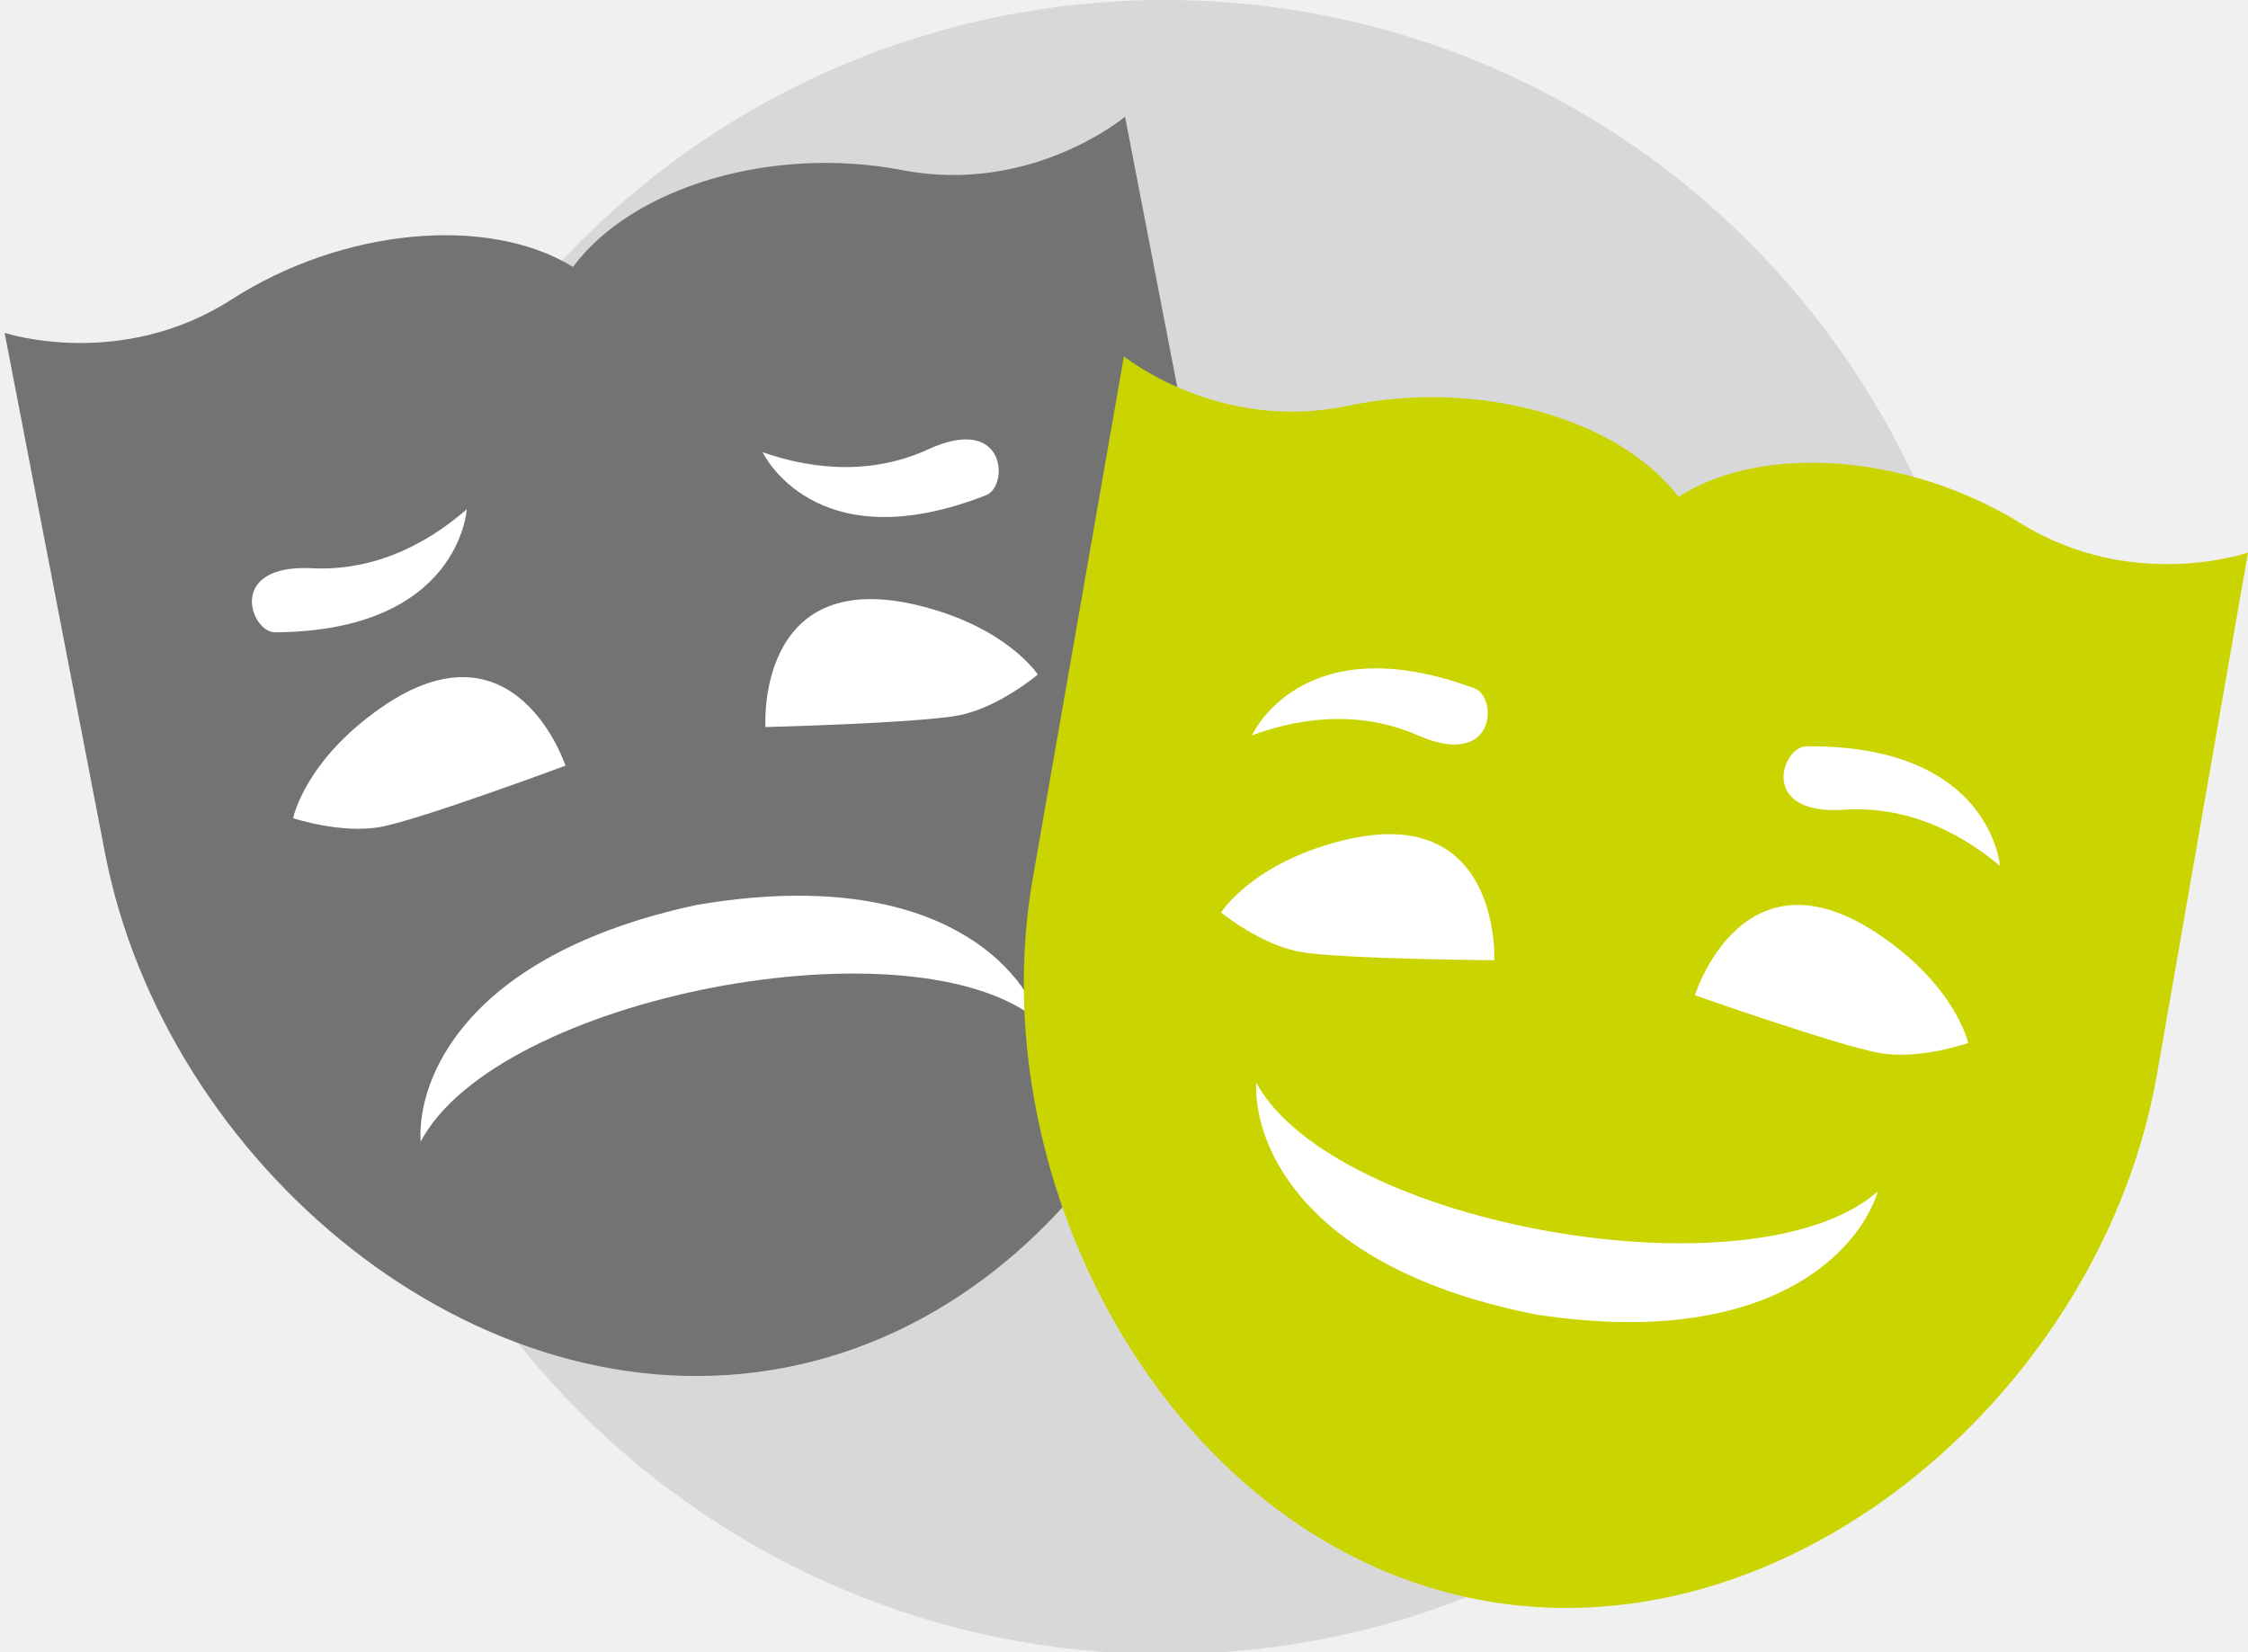
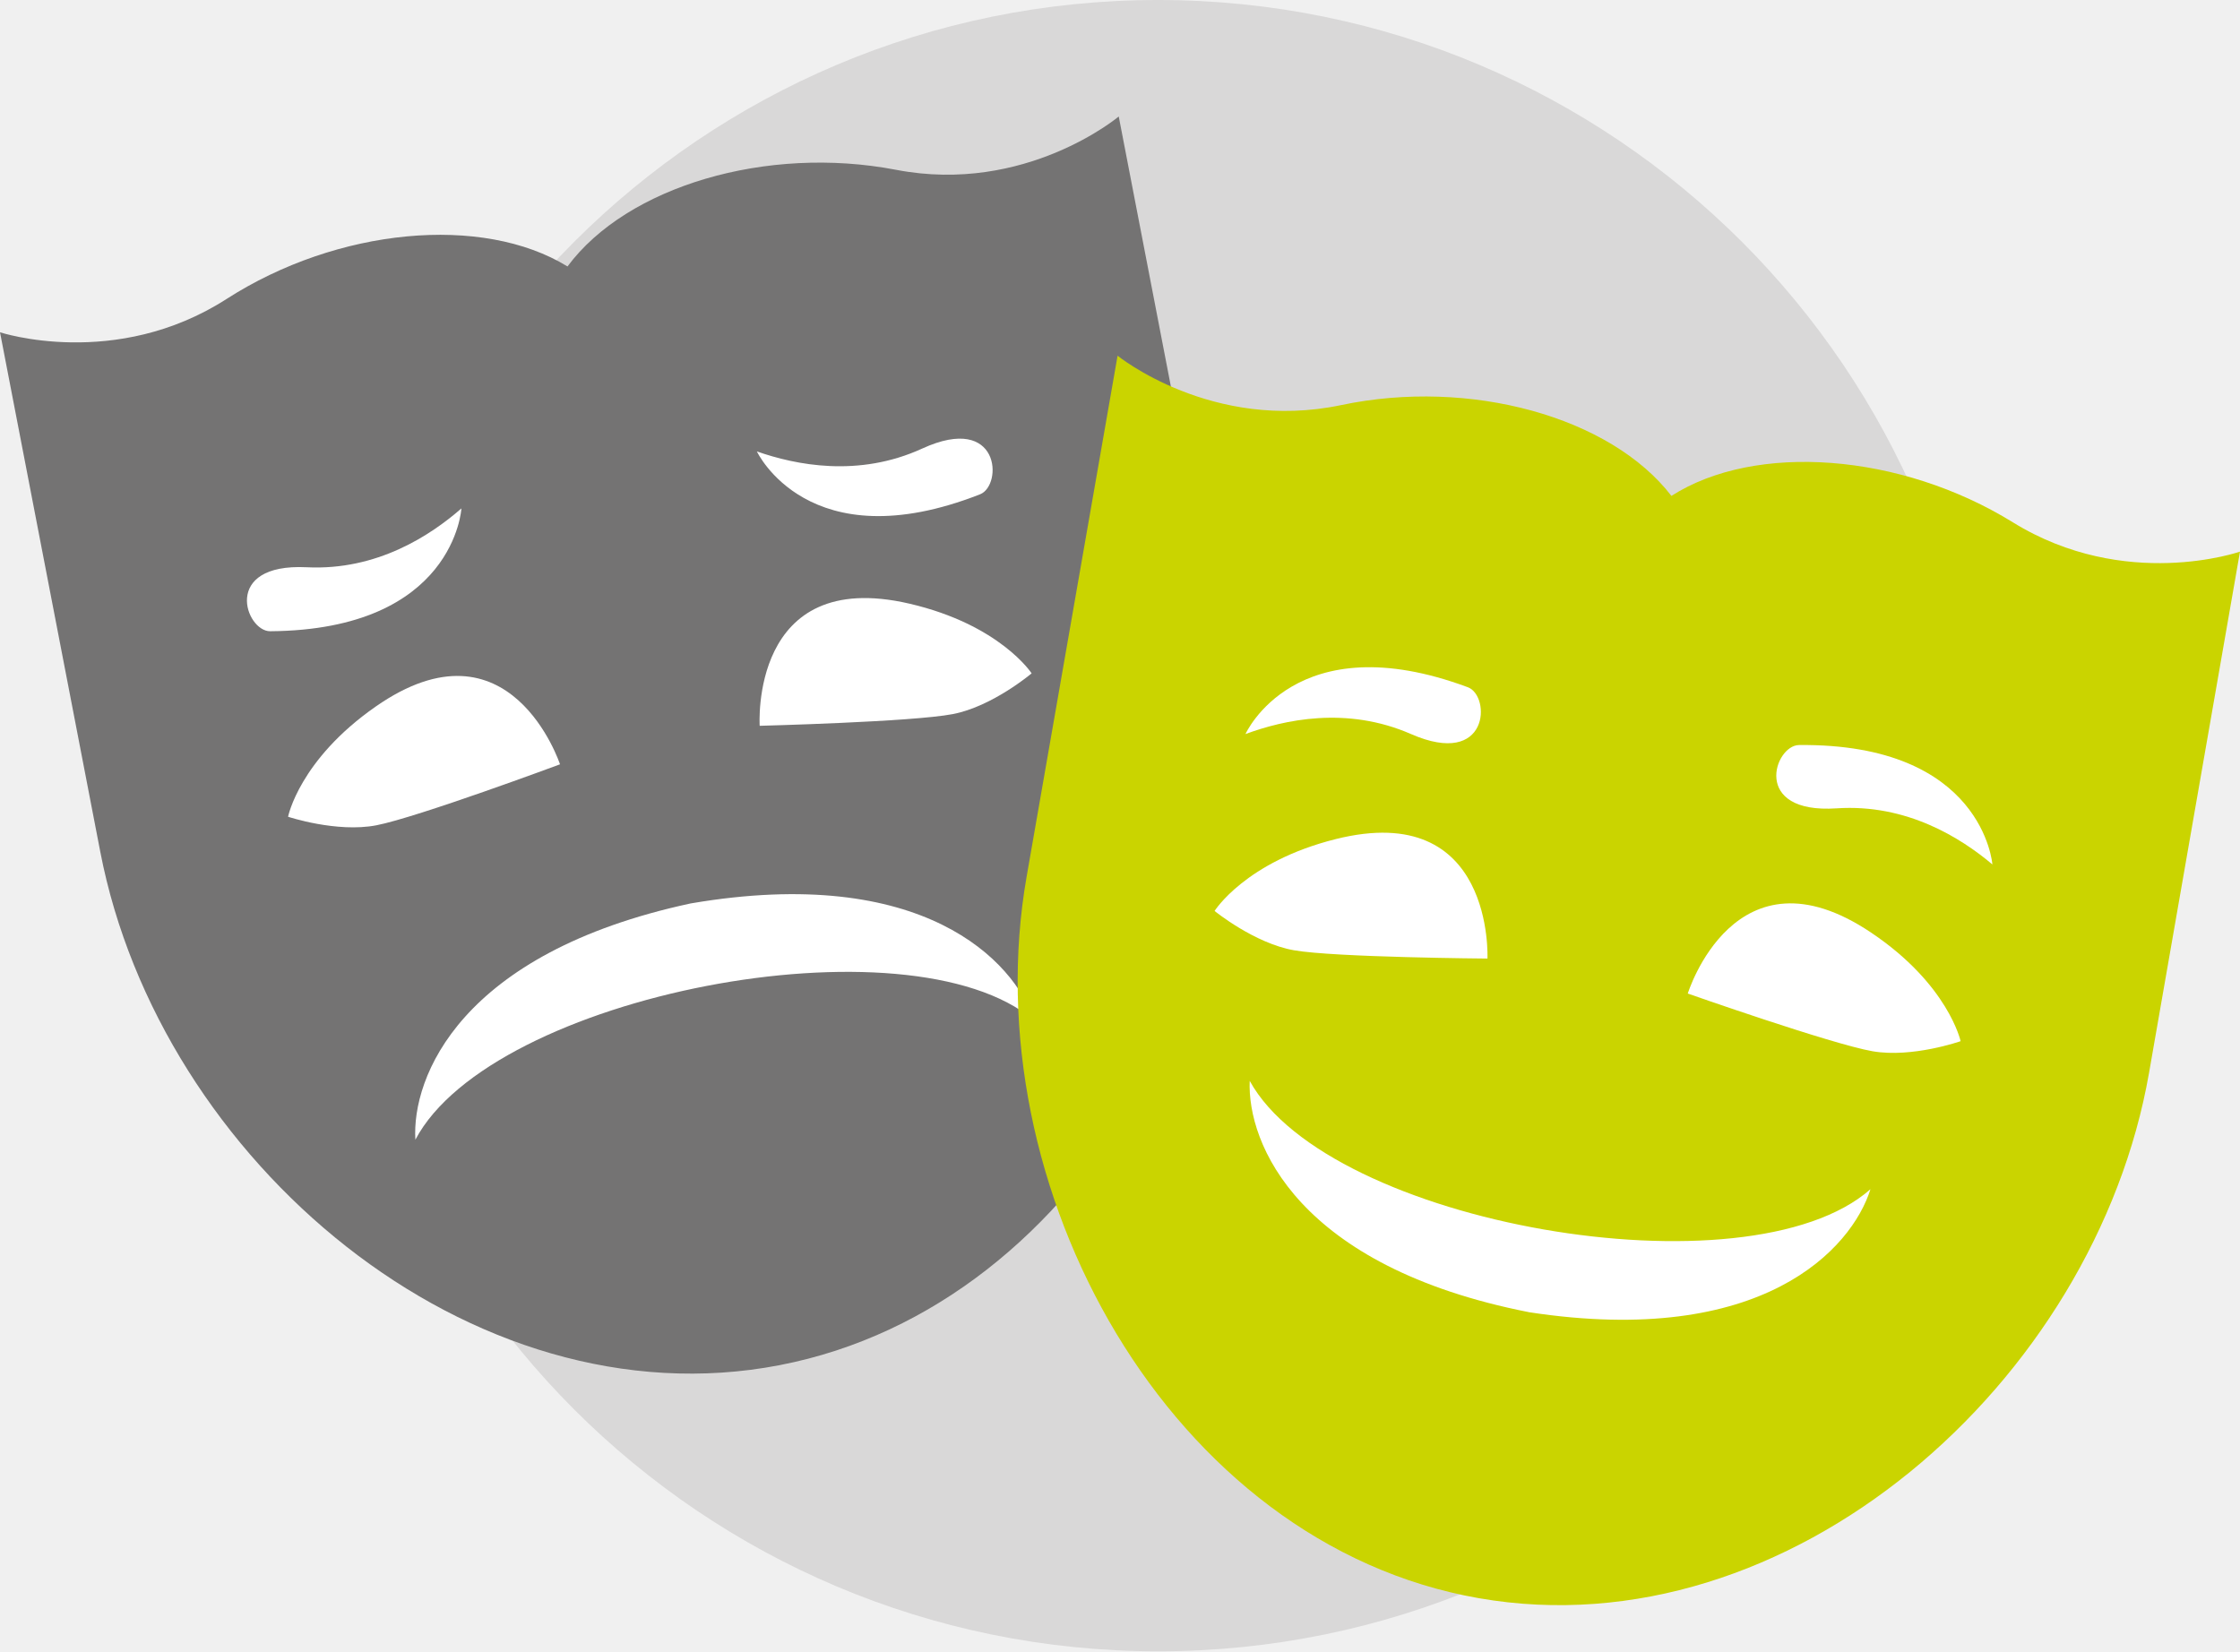
- <svg xmlns="http://www.w3.org/2000/svg" version="1.1" id="Laag_1" x="0px" y="0px" width="426.764px" height="313.463px" viewBox="207.126 82.034 426.764 313.463" enable-background="new 207.126 82.034 426.764 313.463" xml:space="preserve">
+ <svg xmlns="http://www.w3.org/2000/svg" version="1.1" id="Laag_1" x="0px" y="0px" width="425.885px" height="314.001px" viewBox="208.004 82.034 425.885 314.001" enable-background="new 208.004 82.034 425.885 314.001" xml:space="preserve">
  <g>
    <g>
-       <path fill="#CAD400" d="M144.202,438.013c0,0,0.719,2.019,0.719,4.736c0,2.797-0.719,4.877-0.719,4.877h-12.479v41.387    c0,0-2.295,0.65-5.74,0.65c-3.799,0-5.664-0.65-5.664-0.65v-41.387h-12.84c0,0-0.721-1.861-0.721-4.729    c0-2.868,0.721-4.886,0.721-4.886L144.202,438.013L144.202,438.013z" />
-       <path fill="#CAD400" d="M182.228,438.664c0,0,2.223-0.65,5.734-0.65c3.52,0,5.74,0.65,5.74,0.65v50.35c0,0-2.153,0.65-5.667,0.65    c-3.875,0-5.81-0.65-5.81-0.65v-21.155h-16.142v21.155c0,0-2.295,0.65-5.738,0.65c-3.801,0-5.736-0.65-5.736-0.65v-50.35    c0,0,2.153-0.65,5.667-0.65c3.587,0,5.81,0.65,5.81,0.65v19.865h16.142V438.664L182.228,438.664z" />
-       <path fill="#CAD400" d="M238.539,438.013c0.361,1.082,0.724,2.584,0.724,4.168c0,1.72-0.291,3.365-0.724,4.593h-19.938v12.479    h16.354c0.357,1.219,0.716,2.512,0.716,4.229c0,1.795-0.283,3.157-0.716,4.448h-16.354v12.982h20.66    c0.428,1.146,0.716,2.725,0.716,4.301c0,1.582-0.216,3.158-0.716,4.451h-32.136v-51.65L238.539,438.013L238.539,438.013z" />
-       <path fill="#CAD400" d="M269.967,438.013c4.732,0,7.243,0.65,7.243,0.65l16.354,50.35c0,0-2.007,0.65-6.024,0.65    c-3.729,0-5.521-0.65-5.521-0.65l-3.372-10.473h-18.004l-3.372,10.473c0,0-2.081,0.65-5.595,0.65c-3.372,0-5.312-0.65-5.312-0.65    l16.355-50.35C262.723,438.664,265.448,438.013,269.967,438.013z M269.467,448.779c0,0-0.504,3.869-1.938,8.391l-4.232,12.98    h12.694l-4.16-12.98c-1.504-4.59-2.08-8.391-2.08-8.391H269.467z" />
-       <path fill="#CAD400" d="M331.806,438.013c0,0,0.716,2.019,0.716,4.736c0,2.797-0.716,4.877-0.716,4.877h-12.48v41.387    c0,0-2.298,0.65-5.737,0.65c-3.805,0-5.667-0.65-5.667-0.65v-41.387h-12.839c0,0-0.719-1.861-0.719-4.729    c0-2.868,0.719-4.886,0.719-4.886L331.806,438.013L331.806,438.013z" />
-       <path fill="#CAD400" d="M373.699,438.013c0.361,1.082,0.721,2.584,0.721,4.168c0,1.72-0.287,3.365-0.721,4.593h-19.938v12.479    h16.353c0.356,1.219,0.719,2.512,0.719,4.229c0,1.795-0.287,3.157-0.719,4.448h-16.353v12.982h20.657    c0.431,1.146,0.716,2.725,0.716,4.301c0,1.582-0.212,3.158-0.716,4.451h-32.136v-51.65L373.699,438.013L373.699,438.013z" />
-       <path fill="#CAD400" d="M405.629,438.013c10.974,0,16.929,6.39,16.929,15.859c0,6.738-3.229,12.049-8.97,14.342l11.689,20.799    c0,0-2.363,0.65-6.522,0.65c-4.019,0-6.313-0.65-6.313-0.65l-10.615-19.36h-4.446v19.36c0,0-2.152,0.65-5.664,0.65    c-3.875,0-5.812-0.65-5.812-0.65v-51H405.629L405.629,438.013z M397.379,460.755h6.599c4.378,0,6.6-2.512,6.6-6.883    c0-4.451-2.222-6.963-6.6-6.963h-6.599V460.755z" />
-       <path fill="#747373" d="M464.956,438.445c0.572-0.213,1.509-0.433,2.727-0.433c1.22,0,2.296,0.22,2.869,0.433l-16.643,23.813    l18.723,26.974c0,0-1.004,0.432-3.084,0.432c-1.938,0-3.157-0.432-3.157-0.432l-16.854-24.173h-7.389v24.173    c0,0-0.789,0.432-2.653,0.432c-1.724,0-2.653-0.432-2.653-0.432v-50.787c0,0,0.932-0.433,2.727-0.433    c1.719,0,2.582,0.433,2.582,0.433v22.166h7.314L464.956,438.445z" />
-       <path fill="#747373" d="M484.401,438.445c0,0,0.935-0.433,2.651-0.433c1.795,0,2.657,0.433,2.657,0.433V485h22.446    c0.146,0.502,0.359,1.365,0.359,2.293c0,1.006-0.216,1.795-0.359,2.371H484.4L484.401,438.445L484.401,438.445z" />
-       <path fill="#747373" d="M541.073,438.013c1.865,0,2.941,0.435,2.941,0.435l19.004,50.787c0,0-0.931,0.432-2.938,0.432    c-1.723,0-2.584-0.432-2.584-0.432l-5.163-13.697H529.45l-5.234,13.697c0,0-0.858,0.432-2.582,0.432    c-1.723,0-2.51-0.432-2.51-0.432l19.009-50.787C538.135,438.445,539.279,438.013,541.073,438.013z M540.786,444.189    c0,0-0.432,2.151-1.436,4.946l-8.319,21.945h19.725l-8.318-21.945c-1.005-2.869-1.436-4.946-1.436-4.946H540.786z" />
-       <path fill="#747373" d="M589.213,437.3c8.245,0,13.556,1.939,13.556,1.939c0,1.504-0.503,3.08-1.436,4.158    c0,0-5.164-1.509-11.405-1.509c-8.392,0-12.406,3.519-12.406,9.398c0,6.524,6.098,7.963,13.198,10.043    c6.956,2.145,13.983,4.875,13.983,14.561c0,9.183-6.236,14.488-17.501,14.488c-9.107,0-14.992-2.869-14.992-2.869    c0-1.438,0.504-3.088,1.364-4.231c0,0,6.526,2.223,13.271,2.223c8.104,0,12.409-3.297,12.409-9.539    c0-6.238-4.948-8.104-10.614-9.756c-7.604-2.363-16.43-4.232-16.43-14.633C572.211,442.97,578.022,437.3,589.213,437.3z" />
-       <path fill="#747373" d="M629.175,438.664c0,0,1.935-0.65,5.735-0.65c3.586,0,5.736,0.65,5.736,0.65v36.367    c0,10.182-6.383,15.35-15.922,15.35c-7.104,0-11.907-2.438-11.907-2.438c-0.072-2.939,0.935-6.166,2.94-8.246    c0,0,3.013,1.146,6.313,1.146c4.23,0,7.104-1.725,7.104-6.891L629.175,438.664L629.175,438.664z" />
-       <path fill="#747373" d="M673.578,438.013c10.975,0,16.93,6.39,16.93,15.859c0,6.738-3.23,12.049-8.968,14.342l11.691,20.799    c0,0-2.368,0.65-6.528,0.65c-4.018,0-6.313-0.65-6.313-0.65l-10.615-19.36h-4.448v19.36c0,0-2.146,0.65-5.665,0.65    c-3.874,0-5.811-0.65-5.811-0.65v-51H673.578L673.578,438.013z M665.326,460.755h6.604c4.375,0,6.597-2.512,6.597-6.883    c0-4.451-2.222-6.963-6.597-6.963h-6.604V460.755z" />
-       <path fill="#747373" d="M702.849,438.664c0,0,2.154-0.65,5.668-0.65c3.588,0,5.81,0.65,5.81,0.65v41.674h20.085    c0.503,1.438,0.721,3.086,0.721,4.662s-0.29,3.154-0.721,4.664h-31.563V438.664L702.849,438.664z" />
+       <path fill="#CAD400" d="M144.202,438.013c0,0,0.719,2.02,0.719,4.736c0,2.797-0.719,4.877-0.719,4.877h-12.479v41.387    c0,0-2.295,0.65-5.74,0.65c-3.799,0-5.664-0.65-5.664-0.65v-41.387h-12.84c0,0-0.721-1.861-0.721-4.729    c0-2.868,0.721-4.887,0.721-4.887L144.202,438.013L144.202,438.013z" />
+       <path fill="#CAD400" d="M182.228,438.664c0,0,2.224-0.65,5.734-0.65c3.52,0,5.74,0.65,5.74,0.65v50.35c0,0-2.153,0.65-5.667,0.65    c-3.875,0-5.811-0.65-5.811-0.65v-21.154h-16.142v21.154c0,0-2.295,0.65-5.738,0.65c-3.801,0-5.736-0.65-5.736-0.65v-50.35    c0,0,2.153-0.65,5.667-0.65c3.587,0,5.811,0.65,5.811,0.65v19.865h16.142V438.664L182.228,438.664z" />
+       <path fill="#CAD400" d="M238.539,438.013c0.36,1.082,0.724,2.584,0.724,4.168c0,1.721-0.291,3.365-0.724,4.594h-19.938v12.479    h16.354c0.356,1.219,0.716,2.512,0.716,4.229c0,1.795-0.283,3.156-0.716,4.447h-16.354v12.982h20.66    c0.428,1.146,0.716,2.725,0.716,4.301c0,1.582-0.216,3.158-0.716,4.451h-32.136v-51.65L238.539,438.013L238.539,438.013z" />
+       <path fill="#CAD400" d="M269.967,438.013c4.732,0,7.243,0.65,7.243,0.65l16.354,50.35c0,0-2.007,0.65-6.023,0.65    c-3.729,0-5.521-0.65-5.521-0.65l-3.372-10.473h-18.004l-3.372,10.473c0,0-2.081,0.65-5.595,0.65c-3.372,0-5.312-0.65-5.312-0.65    l16.354-50.35C262.723,438.664,265.448,438.013,269.967,438.013z M269.467,448.779c0,0-0.504,3.869-1.938,8.391l-4.231,12.98    h12.694l-4.16-12.98c-1.504-4.59-2.08-8.391-2.08-8.391H269.467z" />
+       <path fill="#CAD400" d="M331.806,438.013c0,0,0.716,2.02,0.716,4.736c0,2.797-0.716,4.877-0.716,4.877h-12.48v41.387    c0,0-2.298,0.65-5.736,0.65c-3.806,0-5.667-0.65-5.667-0.65v-41.387h-12.839c0,0-0.72-1.861-0.72-4.729    c0-2.868,0.72-4.887,0.72-4.887L331.806,438.013L331.806,438.013z" />
+       <path fill="#CAD400" d="M373.698,438.013c0.361,1.082,0.722,2.584,0.722,4.168c0,1.721-0.287,3.365-0.722,4.594h-19.938v12.479    h16.353c0.356,1.219,0.719,2.512,0.719,4.229c0,1.795-0.286,3.156-0.719,4.447h-16.353v12.982h20.657    c0.431,1.146,0.716,2.725,0.716,4.301c0,1.582-0.212,3.158-0.716,4.451h-32.137v-51.65L373.698,438.013L373.698,438.013z" />
+       <path fill="#CAD400" d="M405.629,438.013c10.974,0,16.929,6.391,16.929,15.859c0,6.738-3.229,12.049-8.97,14.342l11.688,20.799    c0,0-2.363,0.65-6.521,0.65c-4.02,0-6.313-0.65-6.313-0.65l-10.615-19.359h-4.445v19.359c0,0-2.152,0.65-5.664,0.65    c-3.875,0-5.813-0.65-5.813-0.65v-51H405.629L405.629,438.013z M397.379,460.755h6.599c4.378,0,6.6-2.512,6.6-6.883    c0-4.451-2.222-6.963-6.6-6.963h-6.599V460.755z" />
+       <path fill="#747373" d="M464.955,438.445c0.572-0.213,1.51-0.434,2.728-0.434c1.22,0,2.296,0.221,2.869,0.434l-16.644,23.813    l18.724,26.975c0,0-1.004,0.432-3.084,0.432c-1.938,0-3.157-0.432-3.157-0.432l-16.854-24.174h-7.389v24.174    c0,0-0.789,0.432-2.653,0.432c-1.724,0-2.652-0.432-2.652-0.432v-50.787c0,0,0.932-0.434,2.727-0.434    c1.719,0,2.582,0.434,2.582,0.434v22.166h7.314L464.955,438.445z" />
+       <path fill="#747373" d="M484.401,438.445c0,0,0.936-0.434,2.651-0.434c1.795,0,2.657,0.434,2.657,0.434V485h22.445    c0.146,0.502,0.359,1.365,0.359,2.293c0,1.006-0.216,1.795-0.359,2.371H484.4L484.401,438.445L484.401,438.445z" />
+       <path fill="#747373" d="M541.073,438.013c1.865,0,2.941,0.436,2.941,0.436l19.004,50.787c0,0-0.931,0.432-2.938,0.432    c-1.723,0-2.584-0.432-2.584-0.432l-5.163-13.697h-22.883l-5.233,13.697c0,0-0.858,0.432-2.582,0.432s-2.511-0.432-2.511-0.432    l19.01-50.787C538.135,438.445,539.279,438.013,541.073,438.013z M540.785,444.189c0,0-0.432,2.15-1.436,4.945l-8.319,21.945    h19.726l-8.318-21.945c-1.005-2.869-1.436-4.945-1.436-4.945H540.785z" />
+       <path fill="#747373" d="M589.213,437.3c8.244,0,13.556,1.939,13.556,1.939c0,1.504-0.503,3.08-1.436,4.158    c0,0-5.164-1.51-11.405-1.51c-8.393,0-12.406,3.52-12.406,9.398c0,6.523,6.098,7.963,13.198,10.043    c6.956,2.145,13.982,4.875,13.982,14.561c0,9.184-6.235,14.488-17.501,14.488c-9.106,0-14.991-2.869-14.991-2.869    c0-1.438,0.504-3.088,1.363-4.23c0,0,6.526,2.223,13.271,2.223c8.104,0,12.409-3.297,12.409-9.539    c0-6.238-4.948-8.104-10.614-9.756c-7.604-2.363-16.43-4.232-16.43-14.633C572.211,442.97,578.022,437.3,589.213,437.3z" />
+       <path fill="#747373" d="M629.175,438.664c0,0,1.935-0.65,5.734-0.65c3.586,0,5.736,0.65,5.736,0.65v36.367    c0,10.182-6.383,15.35-15.922,15.35c-7.104,0-11.907-2.438-11.907-2.438c-0.072-2.939,0.936-6.166,2.94-8.246    c0,0,3.013,1.146,6.313,1.146c4.23,0,7.104-1.725,7.104-6.891L629.175,438.664L629.175,438.664z" />
+       <path fill="#747373" d="M673.577,438.013c10.976,0,16.931,6.391,16.931,15.859c0,6.738-3.23,12.049-8.969,14.342l11.691,20.799    c0,0-2.368,0.65-6.528,0.65c-4.018,0-6.313-0.65-6.313-0.65l-10.615-19.359h-4.448v19.359c0,0-2.146,0.65-5.665,0.65    c-3.874,0-5.811-0.65-5.811-0.65v-51H673.577L673.577,438.013z M665.325,460.755h6.604c4.375,0,6.597-2.512,6.597-6.883    c0-4.451-2.222-6.963-6.597-6.963h-6.604V460.755z" />
+       <path fill="#747373" d="M702.849,438.664c0,0,2.154-0.65,5.668-0.65c3.588,0,5.81,0.65,5.81,0.65v41.674h20.085    c0.503,1.438,0.722,3.086,0.722,4.662s-0.29,3.154-0.722,4.664h-31.563V438.664L702.849,438.664z" />
    </g>
    <g>
      <path fill="#D9D8D8" d="M585.182,239.035c0-86.706-70.295-157.001-157-157.001c-86.707,0-157,70.291-157,157.001    s70.293,157,157,157C514.887,396.035,585.182,325.746,585.182,239.035z" />
-       <path fill="#747373" d="M420.708,104.184c0,0-17.688,14.875-42.326,10.142c-24.636-4.738-51.188,3.152-62.482,18.376    c-16.146-9.928-43.729-7.374-64.829,6.188c-21.111,13.556-43.067,6.328-43.067,6.328s11.762,60.944,19.062,98.767    c11.329,58.733,70.415,108.973,129.148,97.639c58.739-11.33,94.894-79.939,83.563-138.678    C435.117,178.828,420.708,104.184,420.708,104.184z" />
-       <path fill="#FFFFFF" d="M352.44,220.047c0,0-1.928-30.27,28.457-23.23c17.244,4.002,23.248,13.256,23.248,13.256    s-7.44,6.294-14.977,7.746C381.438,219.309,352.44,220.047,352.44,220.047z" />
-       <path fill="#FFFFFF" d="M351.906,167.873c0,0,9.798,20.964,42.438,8.154c4.341-1.711,3.879-15.524-10.985-8.706    C371.205,172.902,359.239,170.443,351.906,167.873z" />
-       <path fill="#FFFFFF" d="M314.477,227.371c0,0-9.474-28.82-35.053-10.973c-14.519,10.123-16.65,20.944-16.65,20.944    s9.244,3.079,16.781,1.626C287.29,237.475,314.477,227.371,314.477,227.371z" />
-       <path fill="#FFFFFF" d="M286.977,298.757c14.487-27.545,93.944-42.874,117.635-22.696c-3.763-11.295-21.1-29.787-65.256-22.244    v-0.004c-0.015,0.004-0.029,0.006-0.039,0.014c-0.015,0-0.027,0-0.046,0.004l0.004,0.002    C295.479,263.259,286.268,286.87,286.977,298.757z" />
-       <path fill="#FFFFFF" d="M295.73,178.711c0,0-1.296,23.096-36.358,23.354c-4.666,0.033-9.375-12.969,6.951-12.166    C279.692,190.563,289.877,183.824,295.73,178.711z" />
-       <path fill="#CAD400" d="M633.889,186.925c0,0-21.818,7.622-43.17-5.563c-21.34-13.188-48.959-15.25-64.932-5.031    c-11.563-15.025-38.254-22.439-62.801-17.266c-24.543,5.171-42.5-9.393-42.5-9.393s-10.674,61.144-17.298,99.088    c-10.283,58.929,27.079,126.886,86.01,137.179c58.934,10.278,117.115-40.992,127.402-99.92    C620.826,261.821,633.889,186.925,633.889,186.925z" />
-       <path fill="#FFFFFF" d="M528.895,270.957c0,0,8.961-28.98,34.855-11.588c14.693,9.861,17.02,20.648,17.02,20.648    s-9.191,3.23-16.752,1.914C556.26,280.58,528.895,270.957,528.895,270.957z" />
-       <path fill="#FFFFFF" d="M586.811,246.409c0,0-1.713-23.071-36.773-22.704c-4.666,0.048-9.143,13.129,7.168,12.038    C570.555,234.85,580.867,241.4,586.811,246.409z" />
-       <path fill="#FFFFFF" d="M490.809,264.307c0,0,1.391-30.302-28.865-22.712c-17.168,4.296-23.014,13.659-23.014,13.659    s7.557,6.161,15.109,7.48C461.805,264.092,490.809,264.307,490.809,264.307z" />
-       <path fill="#FFFFFF" d="M563.629,308.166c-23.328,20.594-103.043,6.674-118.02-20.604c-0.498,11.896,9.125,35.336,53.084,43.984    v0.004c0.018,0.008,0.027,0.008,0.037,0.008c0.021,0.006,0.033,0.006,0.049,0.012v-0.006    C543.068,338.318,560.07,319.521,563.629,308.166z" />
-       <path fill="#FFFFFF" d="M444.803,221.618c0,0,9.428-21.132,42.289-8.9c4.373,1.624,4.15,15.45-10.824,8.894    C464.012,216.249,452.094,218.917,444.803,221.618z" />
+       <path fill="#747373" d="M420.707,104.184c0,0-17.688,14.875-42.325,10.142c-24.637-4.738-51.188,3.152-62.482,18.376    c-16.146-9.928-43.729-7.374-64.829,6.188c-21.11,13.556-43.066,6.328-43.066,6.328s11.762,60.944,19.062,98.768    c11.329,58.732,70.415,108.973,129.148,97.639c58.738-11.33,94.894-79.939,83.563-138.678    C435.116,178.828,420.707,104.184,420.707,104.184z" />
+       <path fill="#FFFFFF" d="M352.44,220.047c0,0-1.928-30.271,28.457-23.229c17.244,4.002,23.248,13.256,23.248,13.256    s-7.44,6.294-14.977,7.746C381.438,219.31,352.44,220.047,352.44,220.047z" />
+       <path fill="#FFFFFF" d="M351.906,167.873c0,0,9.798,20.964,42.438,8.153c4.341-1.711,3.879-15.523-10.985-8.705    C371.204,172.901,359.239,170.442,351.906,167.873z" />
+       <path fill="#FFFFFF" d="M314.477,227.371c0,0-9.474-28.82-35.053-10.974c-14.52,10.123-16.65,20.944-16.65,20.944    s9.244,3.079,16.781,1.626C287.29,237.476,314.477,227.371,314.477,227.371z" />
+       <path fill="#FFFFFF" d="M286.977,298.757c14.487-27.545,93.944-42.874,117.635-22.695c-3.763-11.295-21.1-29.787-65.256-22.244    v-0.004c-0.015,0.004-0.029,0.006-0.039,0.014c-0.015,0-0.027,0-0.046,0.004l0.004,0.002    C295.479,263.259,286.268,286.87,286.977,298.757z" />
+       <path fill="#FFFFFF" d="M295.73,178.711c0,0-1.296,23.097-36.357,23.354c-4.666,0.033-9.375-12.969,6.95-12.166    C279.692,190.563,289.877,183.824,295.73,178.711z" />
+       <path fill="#CAD400" d="M633.889,186.925c0,0-21.818,7.622-43.17-5.563c-21.34-13.188-48.959-15.25-64.933-5.031    c-11.563-15.025-38.254-22.439-62.801-17.266c-24.543,5.17-42.5-9.394-42.5-9.394s-10.674,61.144-17.298,99.088    c-10.283,58.929,27.079,126.886,86.01,137.179c58.935,10.278,117.115-40.992,127.402-99.92    C620.825,261.821,633.889,186.925,633.889,186.925z" />
+       <path fill="#FFFFFF" d="M528.895,270.957c0,0,8.961-28.979,34.855-11.588c14.692,9.86,17.02,20.647,17.02,20.647    s-9.191,3.23-16.752,1.914C556.26,280.58,528.895,270.957,528.895,270.957z" />
+       <path fill="#FFFFFF" d="M586.811,246.409c0,0-1.713-23.071-36.773-22.704c-4.666,0.048-9.143,13.129,7.168,12.038    C570.555,234.851,580.866,241.399,586.811,246.409z" />
+       <path fill="#FFFFFF" d="M490.809,264.308c0,0,1.391-30.303-28.865-22.713c-17.168,4.297-23.014,13.659-23.014,13.659    s7.557,6.161,15.108,7.479C461.805,264.092,490.809,264.308,490.809,264.308z" />
+       <path fill="#FFFFFF" d="M563.629,308.166c-23.328,20.594-103.043,6.674-118.021-20.604c-0.498,11.896,9.125,35.336,53.084,43.984    v0.004c0.019,0.008,0.027,0.008,0.037,0.008c0.021,0.006,0.033,0.006,0.049,0.012v-0.006    C543.068,338.317,560.07,319.521,563.629,308.166z" />
+       <path fill="#FFFFFF" d="M444.803,221.618c0,0,9.428-21.133,42.289-8.9c4.373,1.624,4.149,15.45-10.824,8.895    C464.012,216.249,452.094,218.917,444.803,221.618z" />
    </g>
    <g>
-       <rect x="105.287" y="416.287" fill="#747373" width="631.315" height="2.166" />
-       <rect x="105.287" y="511.082" fill="#747373" width="631.315" height="2.164" />
+       <rect x="105.287" y="416.287" fill="#747373" width="631.314" height="2.166" />
+       <rect x="105.287" y="511.082" fill="#747373" width="631.314" height="2.164" />
    </g>
  </g>
</svg>
